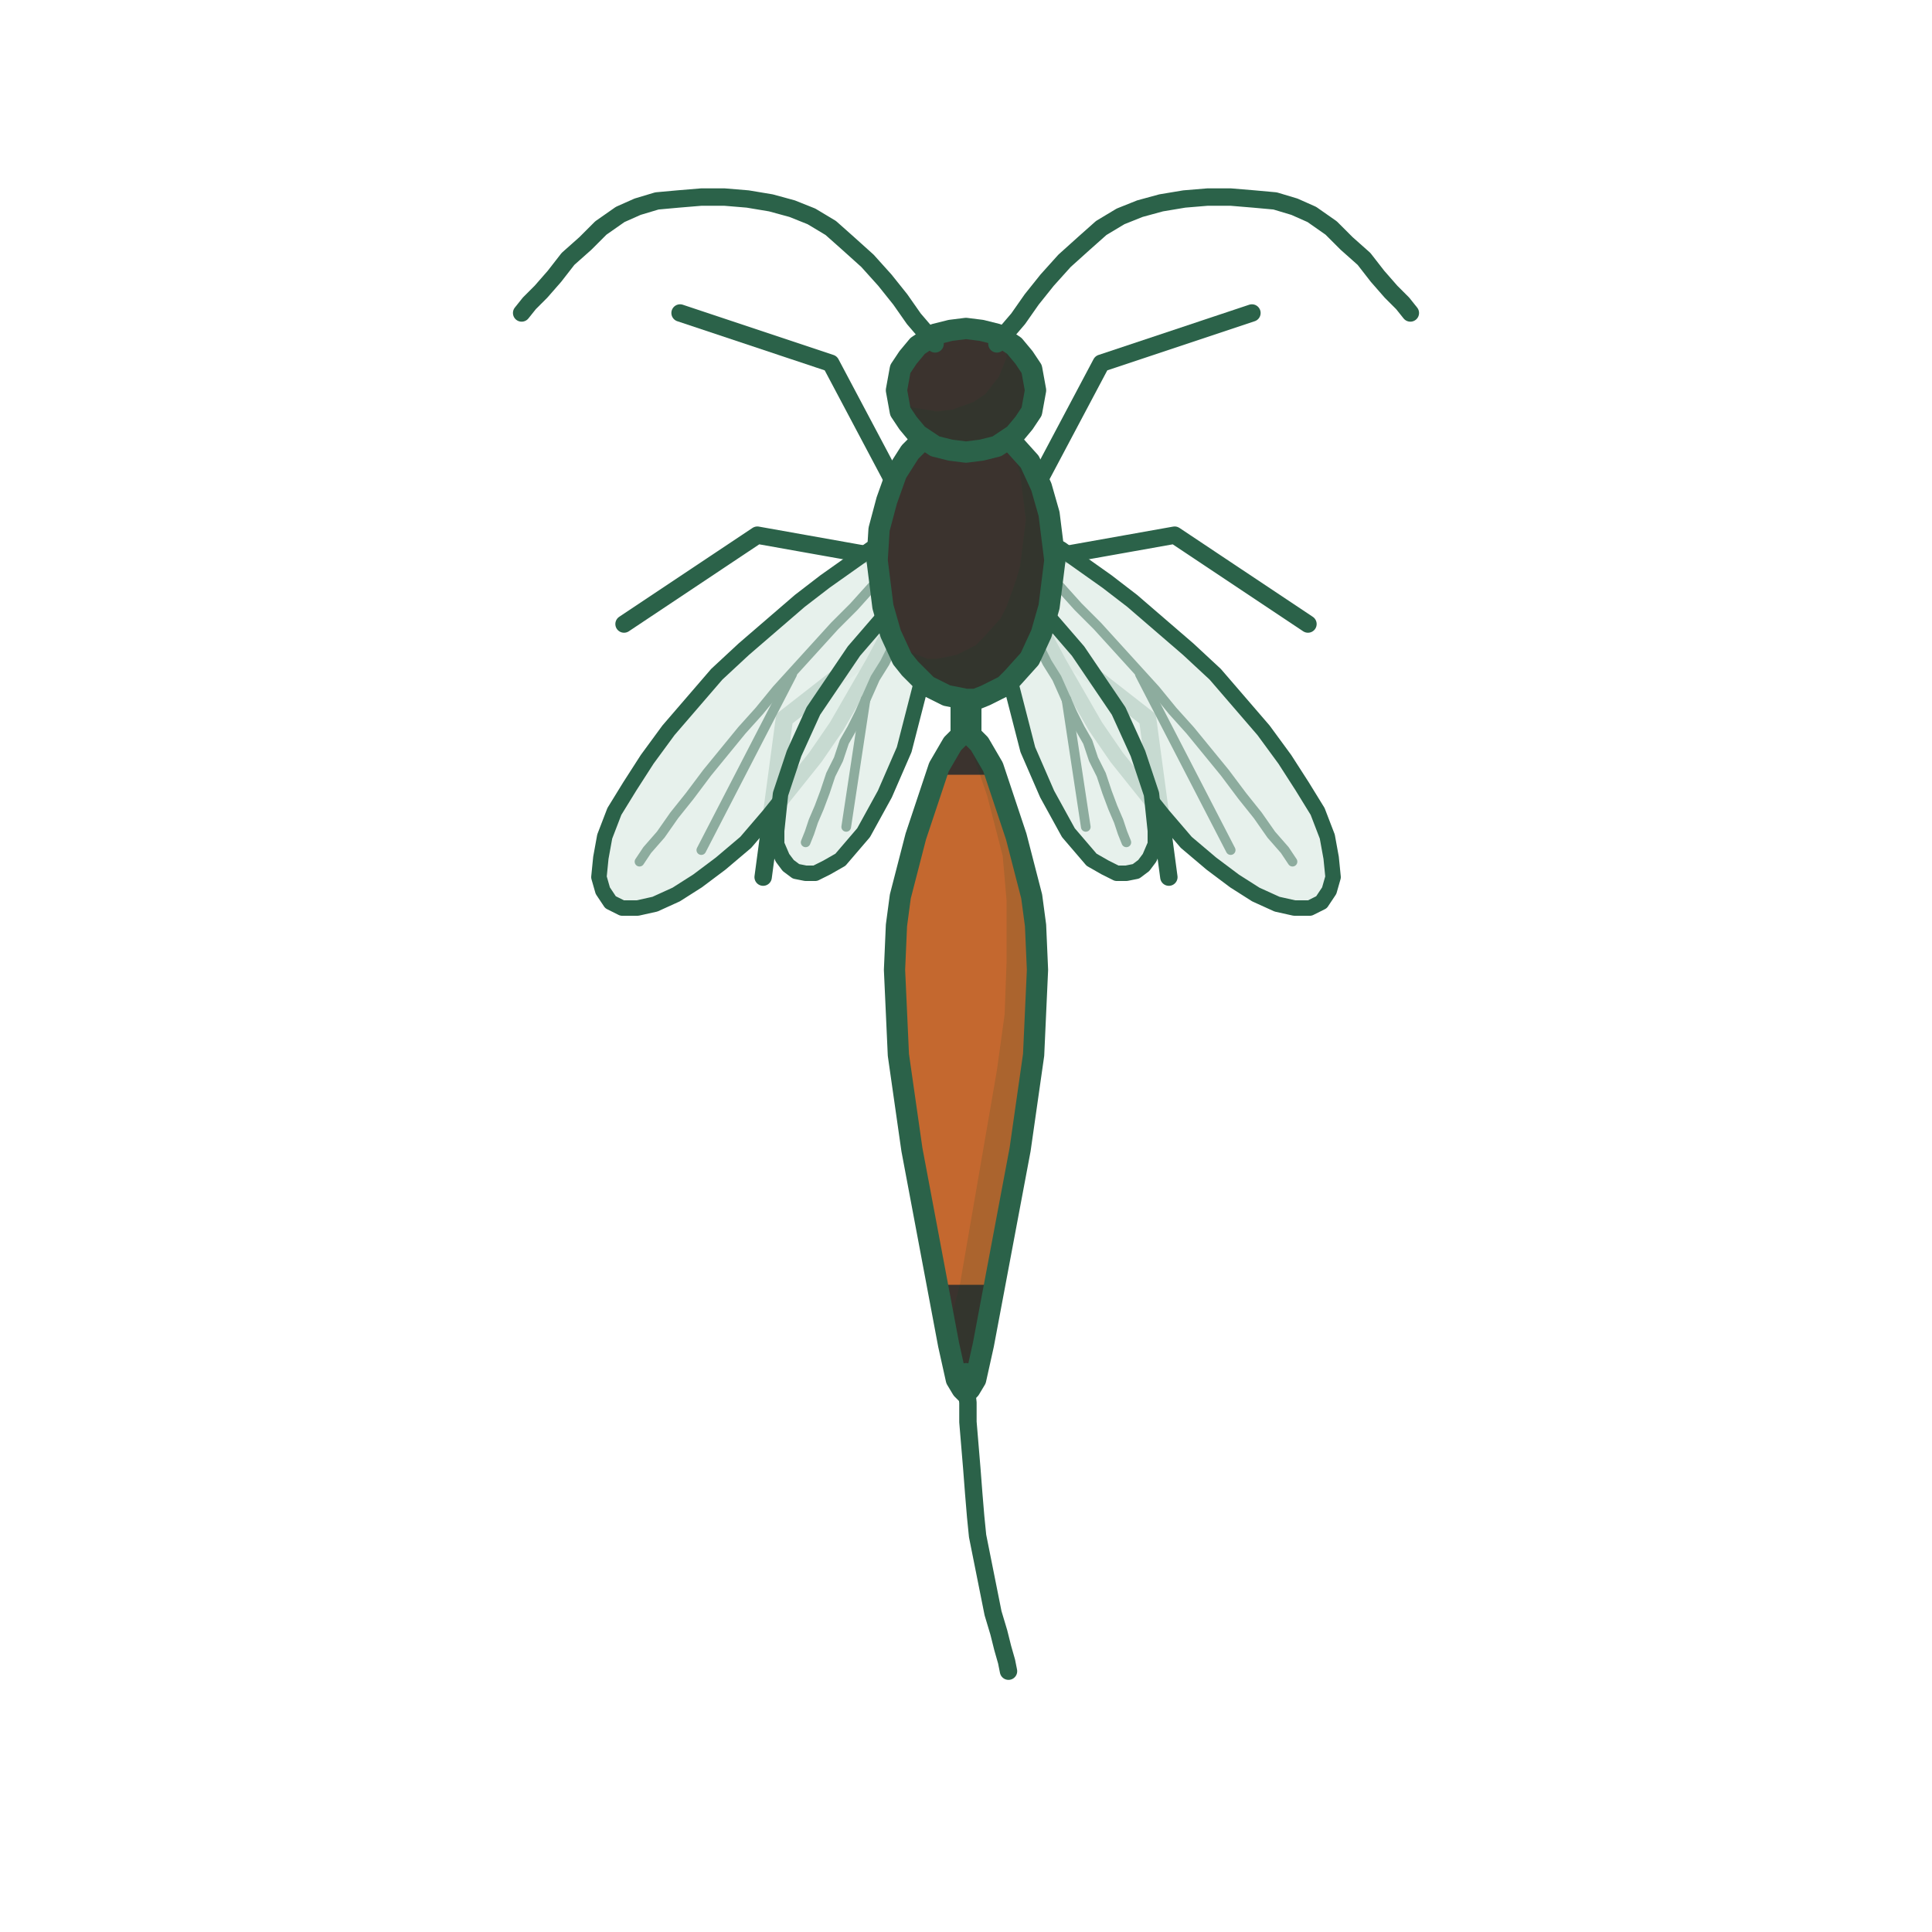
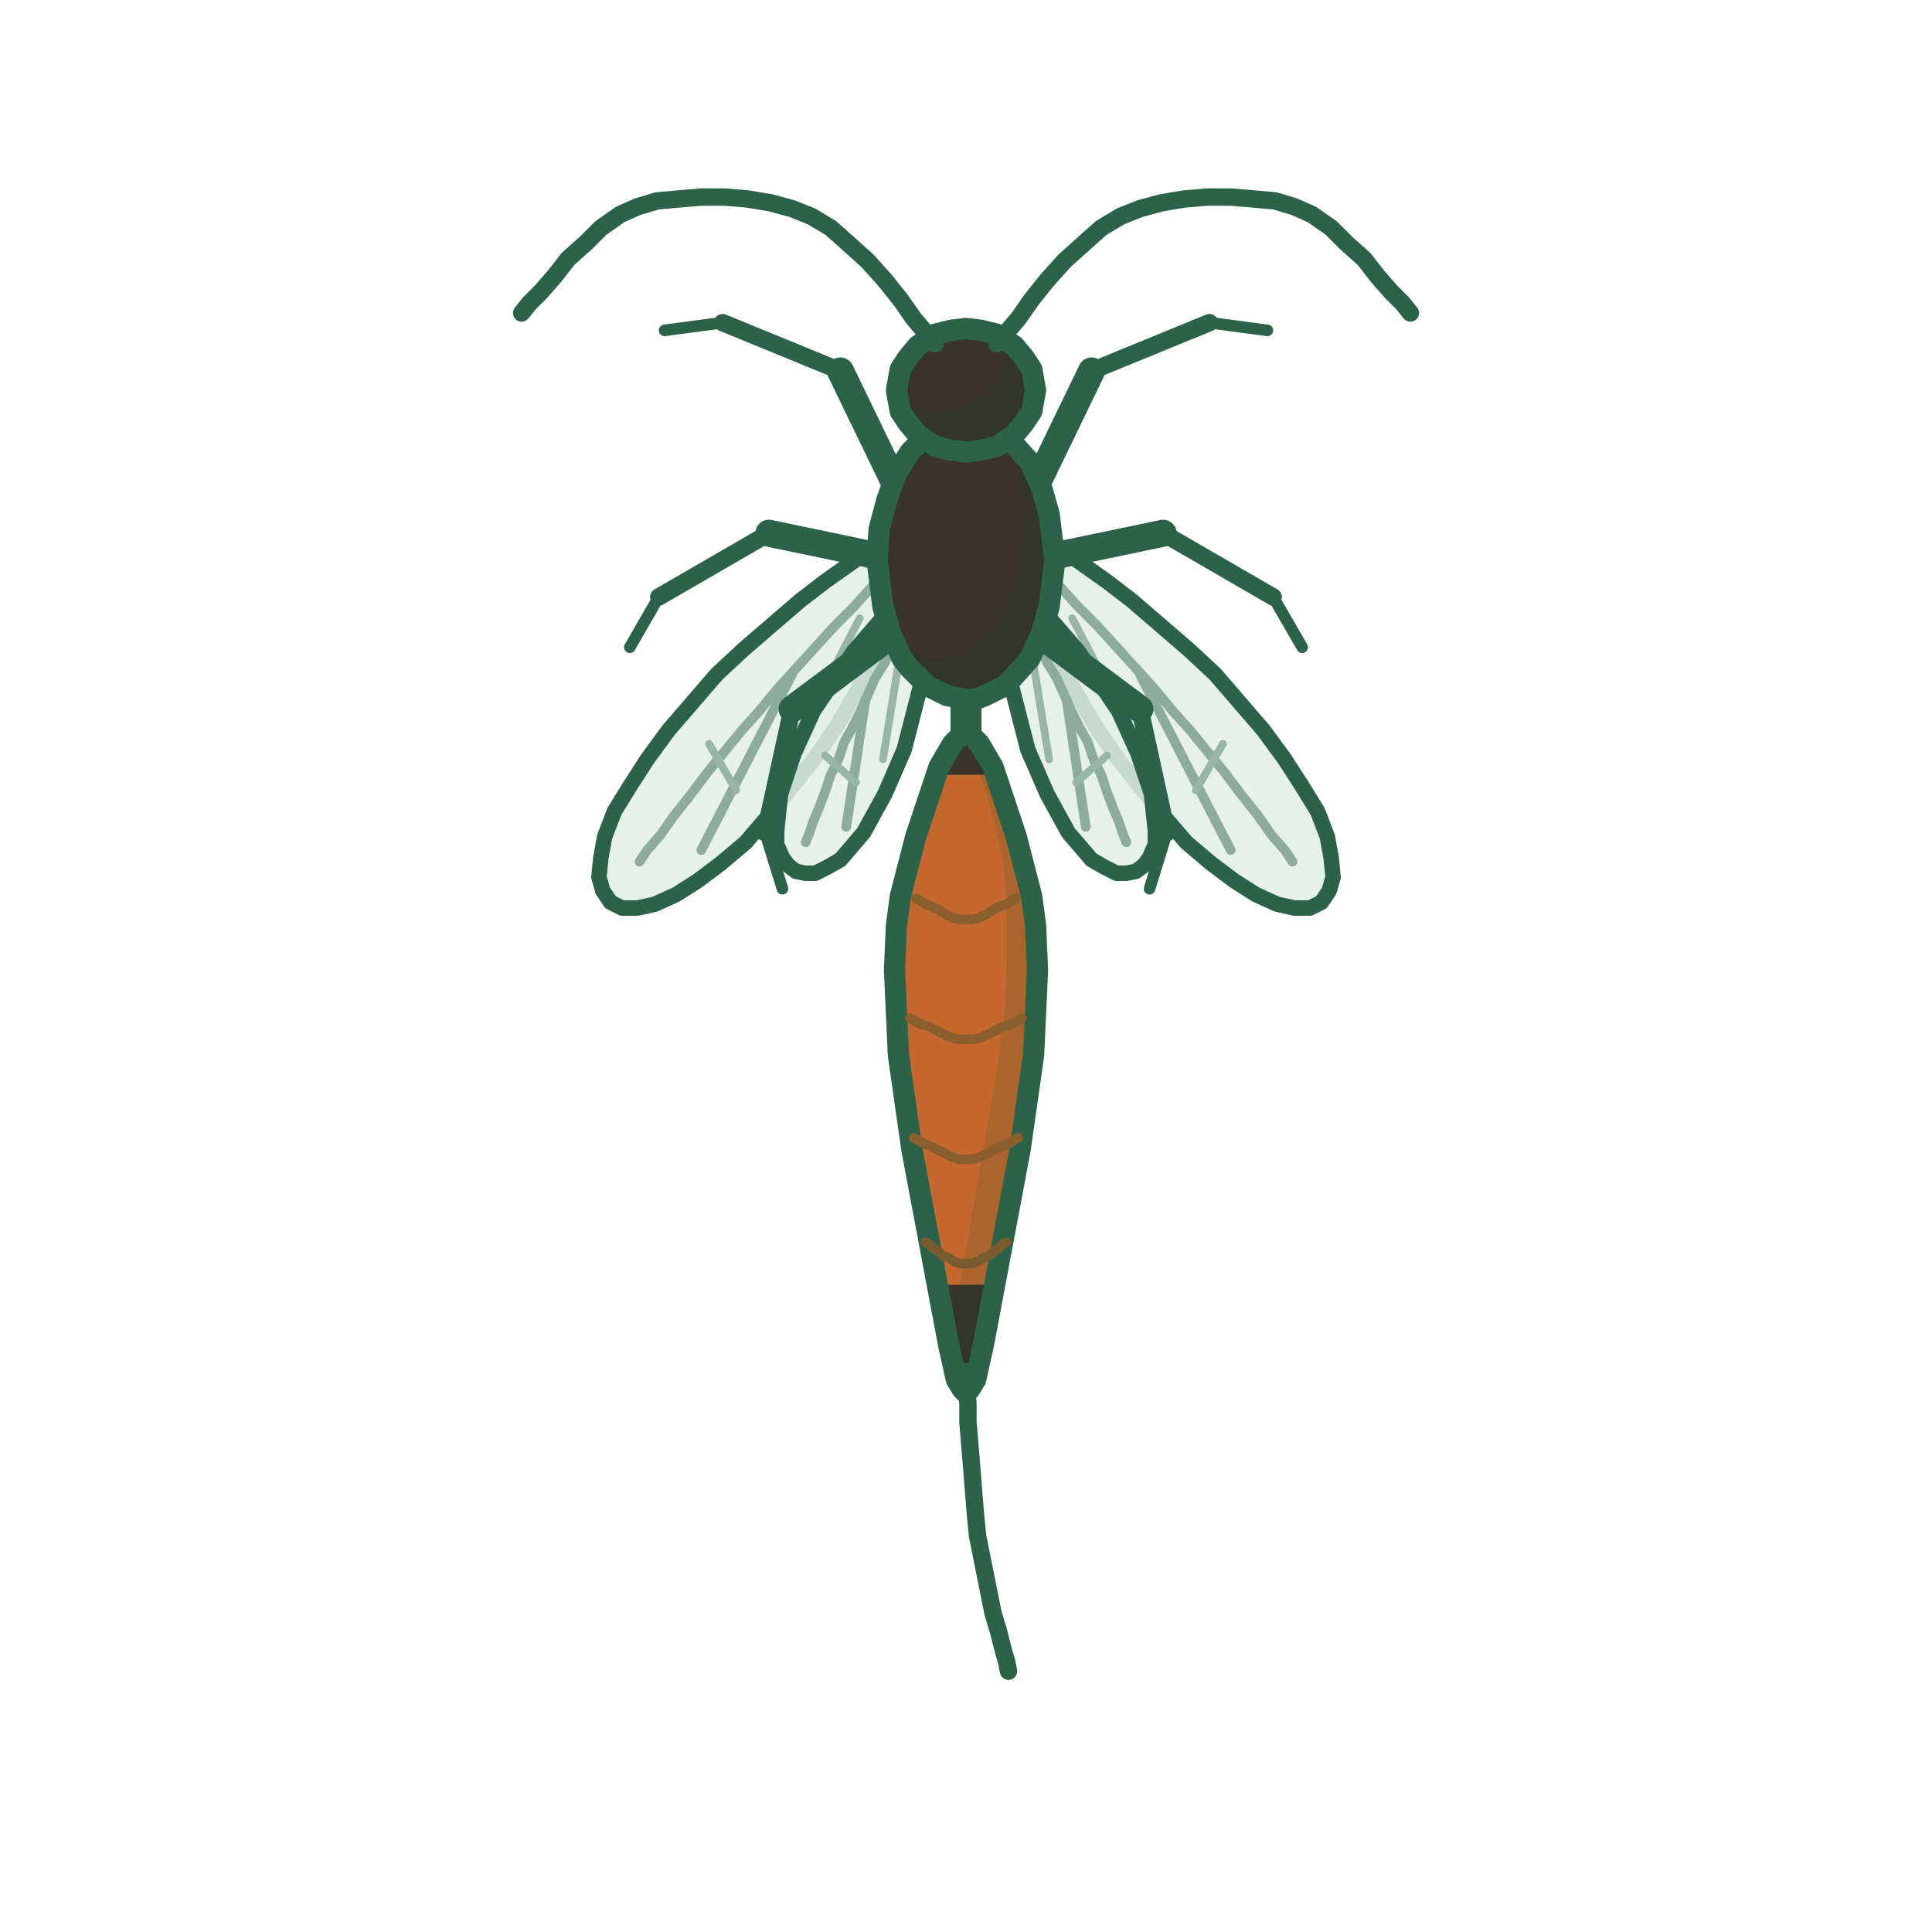
<svg xmlns="http://www.w3.org/2000/svg" width="100" height="100" viewBox="0 0 100 100">
  <g stroke-linecap="round" stroke-linejoin="round">
-     <path d="M53.5,25.4 L57,18.8 L64.8,16.2" fill="none" stroke="#2B6249" stroke-width="0.9" />
-     <path d="M53.5,29 L60.8,27.7 L67.7,32.3" fill="none" stroke="#2B6249" stroke-width="0.9" />
-     <path d="M53.5,32.6 L59.4,37.2 L60.5,45.4" fill="none" stroke="#2B6249" stroke-width="0.9" />
-     <path d="M46.5,25.4 L43,18.8 L35.2,16.2" fill="none" stroke="#2B6249" stroke-width="0.9" />
-     <path d="M46.5,29 L39.2,27.7 L32.3,32.3" fill="none" stroke="#2B6249" stroke-width="0.9" />
-     <path d="M46.5,32.6 L40.6,37.2 L39.5,45.4" fill="none" stroke="#2B6249" stroke-width="0.9" />
    <path d="M68.4,46.7 L67.8,47 L67,47 L66.1,46.8 L65,46.3 L63.9,45.6 L62.7,44.7 L61.4,43.6 L60.2,42.2 L57.8,39.2 L56.7,37.6 L54.8,34.3 L54,32.8 L52.8,30.2 L52.2,28.4 L52.2,27.8 L52.3,27.5 L52.6,27.4 L53.2,27.6 L54.9,28.4 L57.3,30.1 L58.6,31.1 L61.5,33.6 L62.9,34.9 L65.4,37.8 L66.5,39.3 L67.4,40.7 L68.2,42 L68.7,43.3 L68.9,44.4 L69,45.4 L68.8,46.1 Z" fill="#E3EEE9" fill-opacity="0.85" stroke="#2B6249" stroke-width="0.8" />
    <path d="M53.6,29 L54.1,29.6 L54.9,30.4 L55.8,31.4 L56.8,32.4 L57.8,33.5 L58.8,34.6 L59.8,35.7 L60.7,36.8 L61.6,37.8 L62.5,38.9 L63.4,40 L64.3,41.2 L65.1,42.2 L65.8,43.2 L66.5,44 L66.9,44.6" fill="none" stroke="#8DAC9E" stroke-width="0.5" />
    <path d="M59,34.9 L63.7,44" fill="none" stroke="#8DAC9E" stroke-width="0.5" />
+     <path d="M55.5,32 L59.4,39.5" fill="none" stroke="#98B5A7" stroke-width="0.4" />
+     <path d="M63.3,38.5 L61.9,40.9" fill="none" stroke="#98B5A7" stroke-width="0.4" />
    <path d="M31.6,46.7 L31.2,46.1 L31,45.4 L31.1,44.4 L31.3,43.3 L31.8,42 L32.6,40.7 L33.5,39.3 L34.6,37.8 L37.1,34.9 L38.5,33.6 L41.4,31.1 L42.7,30.1 L45.1,28.4 L46.8,27.6 L47.4,27.4 L47.7,27.5 L47.8,27.8 L47.8,28.4 L47.2,30.2 L46,32.8 L45.2,34.3 L43.3,37.6 L42.2,39.2 L39.8,42.2 L38.6,43.6 L37.3,44.7 L36.1,45.6 L35,46.3 L33.9,46.8 L33,47 L32.2,47 Z" fill="#E3EEE9" fill-opacity="0.85" stroke="#2B6249" stroke-width="0.8" />
    <path d="M46.4,29 L45.9,29.6 L45.1,30.4 L44.2,31.4 L43.2,32.4 L42.2,33.5 L41.2,34.6 L40.2,35.7 L39.3,36.8 L38.4,37.8 L37.5,38.9 L36.6,40 L35.7,41.2 L34.9,42.2 L34.2,43.2 L33.5,44 L33.1,44.6" fill="none" stroke="#8DAC9E" stroke-width="0.5" />
    <path d="M41,34.9 L36.3,44" fill="none" stroke="#8DAC9E" stroke-width="0.5" />
+     <path d="M44.5,32 L40.6,39.5" fill="none" stroke="#98B5A7" stroke-width="0.4" />
+     <path d="M36.7,38.5 L38.1,40.9" fill="none" stroke="#98B5A7" stroke-width="0.4" />
    <path d="M58.8,45.1 L58.3,45.2 L57.8,45.2 L57.2,44.9 L56.5,44.5 L55.3,43.1 L54.2,41.1 L53.2,38.8 L52.3,35.3 L52,32.3 L52,31.1 L52.1,30.7 L52.3,30.5 L52.6,30.5 L52.9,30.7 L53.9,31.5 L55.8,33.7 L57.9,36.8 L58.9,39 L59.6,41.1 L59.8,43 L59.8,43.7 L59.5,44.4 L59.2,44.8 Z" fill="#E3EEE9" fill-opacity="0.85" stroke="#2B6249" stroke-width="0.8" />
    <path d="M52.8,31.7 L53.1,32.1 L53.4,32.7 L53.8,33.5 L54.2,34.3 L54.7,35.1 L55.1,36 L55.5,36.9 L55.9,37.7 L56.3,38.4 L56.6,39.3 L57,40.1 L57.3,41 L57.6,41.8 L57.9,42.5 L58.1,43.1 L58.3,43.6" fill="none" stroke="#8DAC9E" stroke-width="0.5" />
    <path d="M55.2,36.2 L56.2,42.8" fill="none" stroke="#8DAC9E" stroke-width="0.5" />
+     <path d="M53.4,33.8 L54.3,39.3" fill="none" stroke="#98B5A7" stroke-width="0.4" />
+     <path d="M57.3,39.1 L55.7,40.5" fill="none" stroke="#98B5A7" stroke-width="0.4" />
    <path d="M41.2,45.1 L40.8,44.8 L40.5,44.4 L40.2,43.7 L40.2,43 L40.4,41.1 L41.1,39 L42.1,36.8 L44.2,33.7 L46.1,31.5 L47.1,30.7 L47.4,30.5 L47.7,30.5 L47.9,30.7 L48,31.1 L48,32.3 L47.7,35.3 L46.8,38.8 L45.8,41.1 L44.7,43.1 L43.5,44.5 L42.8,44.9 L42.2,45.2 L41.7,45.2 Z" fill="#E3EEE9" fill-opacity="0.85" stroke="#2B6249" stroke-width="0.8" />
    <path d="M47.2,31.7 L46.9,32.1 L46.6,32.7 L46.2,33.5 L45.8,34.3 L45.3,35.1 L44.9,36 L44.5,36.9 L44.1,37.7 L43.7,38.4 L43.4,39.3 L43,40.1 L42.7,41 L42.4,41.8 L42.1,42.5 L41.9,43.1 L41.7,43.6" fill="none" stroke="#8DAC9E" stroke-width="0.5" />
    <path d="M44.8,36.2 L43.8,42.8" fill="none" stroke="#8DAC9E" stroke-width="0.5" />
+     <path d="M46.6,33.8 L45.7,39.3" fill="none" stroke="#98B5A7" stroke-width="0.4" />
+     <path d="M42.7,39.1 L44.3,40.5" fill="none" stroke="#98B5A7" stroke-width="0.4" />
+     <path d="M53.5,25.4 L56.5,19.2" fill="none" stroke="#2B6249" stroke-width="1.4" />
+     <path d="M56.5,19.2 L62.6,16.7" fill="none" stroke="#2B6249" stroke-width="0.9" />
+     <path d="M62.6,16.7 L65.6,17.1" fill="none" stroke="#2B6249" stroke-width="0.6" />
+     <path d="M53.5,29 L60.2,27.6" fill="none" stroke="#2B6249" stroke-width="1.4" />
+     <path d="M60.2,27.6 L65.9,30.9" fill="none" stroke="#2B6249" stroke-width="0.9" />
+     <path d="M65.9,30.9 L67.4,33.5" fill="none" stroke="#2B6249" stroke-width="0.6" />
+     <path d="M53.5,32.6 L59,36.7" fill="none" stroke="#2B6249" stroke-width="1.4" />
+     <path d="M59,36.7 L60.4,43.1" fill="none" stroke="#2B6249" stroke-width="0.9" />
+     <path d="M60.4,43.1 L59.5,46" fill="none" stroke="#2B6249" stroke-width="0.6" />
+     <path d="M46.5,25.4 L43.5,19.2" fill="none" stroke="#2B6249" stroke-width="1.4" />
+     <path d="M43.5,19.2 L37.4,16.7" fill="none" stroke="#2B6249" stroke-width="0.9" />
+     <path d="M37.4,16.7 L34.4,17.1" fill="none" stroke="#2B6249" stroke-width="0.6" />
+     <path d="M46.5,29 L39.8,27.6" fill="none" stroke="#2B6249" stroke-width="1.4" />
+     <path d="M39.8,27.6 L34.1,30.9" fill="none" stroke="#2B6249" stroke-width="0.9" />
+     <path d="M34.1,30.9 L32.6,33.5" fill="none" stroke="#2B6249" stroke-width="0.6" />
+     <path d="M46.5,32.6 L41,36.7" fill="none" stroke="#2B6249" stroke-width="1.4" />
+     <path d="M41,36.7 L39.6,43.1" fill="none" stroke="#2B6249" stroke-width="0.9" />
+     <path d="M39.6,43.1 L40.5,46" fill="none" stroke="#2B6249" stroke-width="0.6" />
    <path d="M50,35.2 L50,39" fill="none" stroke="#2B6249" stroke-width="1.6" />
    <path d="M50,38 L50.3,38.1 L50.7,38.5 L51.4,39.7 L52,41.5 L52.6,43.3 L53.4,46.4 L53.6,47.9 L53.7,50.2 L53.5,54.6 L52.8,59.5 L50.9,69.6 L50.5,71.4 L50.2,71.9 L50,72.1 L49.8,71.9 L49.5,71.4 L49.1,69.6 L47.2,59.5 L46.5,54.6 L46.3,50.2 L46.4,47.9 L46.6,46.4 L47.4,43.3 L48,41.5 L48.6,39.7 L49.3,38.5 L49.7,38.1 Z" fill="#C4682F" stroke="none" />
    <path d="M51.5,40.1 L48.5,40.1 L49.3,38.5 L49.7,38.1 L50,38 L50.3,38.1 L50.7,38.5 Z" fill="#3B332E" stroke="none" />
    <path d="M48.5,66.5 L51.5,66.5 L50.7,70.6 L50.2,71.9 L50,72.1 L49.8,71.9 L49.3,70.6 Z" fill="#3B332E" stroke="none" />
    <path d="M49,69.2 L49.7,66.4 L51.6,55.4 L52,52.5 L52.1,49.8 L52.1,46.6 L51.9,44.3 L51.1,41.2 L50,38 L50.3,38.1 L50.7,38.5 L51.4,39.7 L52,41.5 L52.9,44.2 L53.3,45.7 L53.6,47.9 L53.6,51.9 L53.5,54.6 L53.1,57.5 L51.4,67.3 L50.7,70.6 L50.2,71.9 L50,72.1 L49.8,71.9 L49.5,71.4 Z" fill="#06472A" fill-opacity="0.13" stroke="none" />
    <path d="M50,38 L50.3,38.1 L50.7,38.5 L51.4,39.7 L52,41.5 L52.6,43.3 L53.4,46.4 L53.6,47.9 L53.7,50.2 L53.5,54.6 L52.8,59.5 L50.9,69.6 L50.5,71.4 L50.2,71.9 L50,72.1 L49.8,71.9 L49.5,71.4 L49.1,69.6 L47.2,59.5 L46.5,54.6 L46.3,50.2 L46.4,47.9 L46.6,46.4 L47.4,43.3 L48,41.5 L48.6,39.7 L49.3,38.5 L49.7,38.1 Z" fill="none" stroke="#2B6249" stroke-width="1.1" />
+     <path d="M47.4,46.5 L47.6,46.6 L47.9,46.8 L48.2,46.9 L48.6,47.1 L48.9,47.3 L49.3,47.5 L49.7,47.6 L50,47.6 L50.3,47.6 L50.7,47.5 L51.1,47.3 L51.4,47.1 L51.8,46.9 L52.1,46.8 L52.4,46.6 L52.6,46.5" fill="none" stroke="#8B5E2E" stroke-width="0.5" />
+     <path d="M47.1,52.7 L47.3,52.8 L47.6,53 L48,53.1 L48.4,53.3 L48.8,53.5 L49.2,53.7 L49.6,53.8 L50,53.8 L50.4,53.8 L50.8,53.7 L51.2,53.5 L51.6,53.3 L52,53.1 L52.4,53 L52.7,52.8 L52.9,52.7" fill="none" stroke="#8B5E2E" stroke-width="0.5" />
+     <path d="M47.3,58.9 L47.5,59 L47.8,59.2 L48.1,59.3 L48.5,59.5 L48.9,59.7 L49.3,59.9 L49.6,60 L50,60 L50.4,60 L50.7,59.9 L51.1,59.7 L51.5,59.5 L51.9,59.3 L52.2,59.2 L52.5,59 L52.7,58.9" fill="none" stroke="#8B5E2E" stroke-width="0.5" />
+     <path d="M47.9,64.3 L48.1,64.4 L48.3,64.6 L48.6,64.8 L48.8,65 L49.1,65.1 L49.4,65.3 L49.7,65.4 L50,65.4 L50.3,65.4 L50.6,65.3 L50.9,65.1 L51.2,65 L51.4,64.8 L51.7,64.6 L51.9,64.4 L52.1,64.3" fill="none" stroke="#795B2D" stroke-width="0.5" />
    <path d="M54.6,29 L54.3,31.4 L53.9,32.8 L53.3,34.1 L52.4,35.1 L52,35.5 L51,36 L50.5,36.2 L50,36.2 L49,36 L48,35.5 L47.1,34.6 L46.7,34.1 L46.1,32.8 L45.7,31.4 L45.4,29 L45.5,27.4 L45.9,25.9 L46.4,24.5 L47.1,23.4 L48,22.5 L49,22 L49.5,21.8 L50.5,21.8 L51.5,22.2 L52.4,22.9 L53.3,23.9 L53.9,25.2 L54.3,26.6 Z" fill="#3B332E" stroke="none" />
    <path d="M46.3,33.2 L47,33.7 L48,34.1 L48.5,34.1 L49.5,33.9 L50.5,33.4 L50.9,33 L51.8,32 L52.1,31.4 L52.6,30 L52.8,29.3 L53.1,26.9 L52.8,24.5 L52.2,22.7 L52.9,23.4 L53.6,24.5 L54.1,25.9 L54.5,27.4 L54.6,29 L54.5,30.6 L54.1,32.1 L53.6,33.5 L52.9,34.6 L52,35.5 L51,36 L50,36.2 L49,36 L48,35.5 L47.1,34.6 Z" fill="#06472A" fill-opacity="0.13" stroke="none" />
    <path d="M54.6,29 L54.3,31.4 L53.9,32.8 L53.3,34.1 L52.4,35.1 L52,35.5 L51,36 L50.5,36.2 L50,36.2 L49,36 L48,35.5 L47.1,34.6 L46.7,34.1 L46.1,32.8 L45.7,31.4 L45.4,29 L45.5,27.4 L45.9,25.9 L46.4,24.5 L47.1,23.4 L48,22.5 L49,22 L49.5,21.8 L50.5,21.8 L51.5,22.2 L52.4,22.9 L53.3,23.9 L53.9,25.2 L54.3,26.6 Z" fill="none" stroke="#2B6249" stroke-width="1.1" />
    <path d="M53.6,20.2 L53.4,21.3 L53,21.9 L52.5,22.5 L51.6,23.1 L50.8,23.3 L50,23.4 L49.2,23.3 L48.4,23.1 L47.5,22.5 L47,21.9 L46.6,21.3 L46.4,20.2 L46.6,19.1 L47,18.5 L47.5,17.9 L48.4,17.3 L49.2,17.1 L50,17 L50.8,17.1 L51.6,17.3 L52.5,17.9 L53,18.5 L53.4,19.1 Z" fill="#3B332E" stroke="none" />
    <path d="M46.5,20.7 L47.3,21.1 L48.5,21.3 L49.3,21.2 L50.4,20.8 L51,20.4 L51.7,19.5 L52.1,18.5 L52,17.6 L52.5,17.9 L53,18.5 L53.4,19.1 L53.6,19.8 L53.6,20.6 L53.4,21.3 L52.8,22.2 L52.2,22.7 L51.6,23.1 L50.4,23.4 L49.2,23.3 L48.4,23.1 L47.8,22.7 L47,21.9 Z" fill="#06472A" fill-opacity="0.13" stroke="none" />
    <path d="M53.6,20.2 L53.4,21.3 L53,21.9 L52.5,22.5 L51.6,23.1 L50.8,23.3 L50,23.4 L49.2,23.3 L48.4,23.1 L47.5,22.5 L47,21.9 L46.6,21.3 L46.4,20.2 L46.6,19.1 L47,18.5 L47.5,17.9 L48.4,17.3 L49.2,17.1 L50,17 L50.8,17.1 L51.6,17.3 L52.5,17.9 L53,18.5 L53.4,19.1 Z" fill="none" stroke="#2B6249" stroke-width="1.1" />
    <path d="M50,71 L50,71.7 L50.1,72.6 L50.1,73.6 L50.2,74.8 L50.3,76 L50.4,77.3 L50.5,78.5 L50.6,79.5 L50.8,80.5 L51,81.5 L51.2,82.5 L51.4,83.5 L51.7,84.5 L51.9,85.3 L52.1,86 L52.2,86.5" fill="none" stroke="#2B6249" stroke-width="0.9" />
    <path d="M51.6,17.8 L52.1,17.2 L52.7,16.5 L53.4,15.5 L54.2,14.5 L55.1,13.5 L56.1,12.6 L57,11.8 L58,11.2 L59,10.8 L60.1,10.5 L61.3,10.3 L62.5,10.2 L63.7,10.2 L64.9,10.3 L66,10.4 L67,10.7 L67.9,11.1 L68.9,11.8 L69.7,12.6 L70.6,13.4 L71.3,14.3 L72,15.1 L72.6,15.7 L73,16.2" fill="none" stroke="#2B6249" stroke-width="0.9" />
    <path d="M48.4,17.8 L47.9,17.2 L47.3,16.5 L46.6,15.5 L45.8,14.5 L44.9,13.5 L43.9,12.6 L43,11.8 L42,11.2 L41,10.8 L39.9,10.5 L38.7,10.3 L37.5,10.2 L36.3,10.2 L35.1,10.3 L34,10.4 L33,10.7 L32.1,11.1 L31.1,11.8 L30.3,12.6 L29.4,13.4 L28.7,14.3 L28,15.1 L27.4,15.7 L27,16.2" fill="none" stroke="#2B6249" stroke-width="0.9" />
  </g>
</svg>
